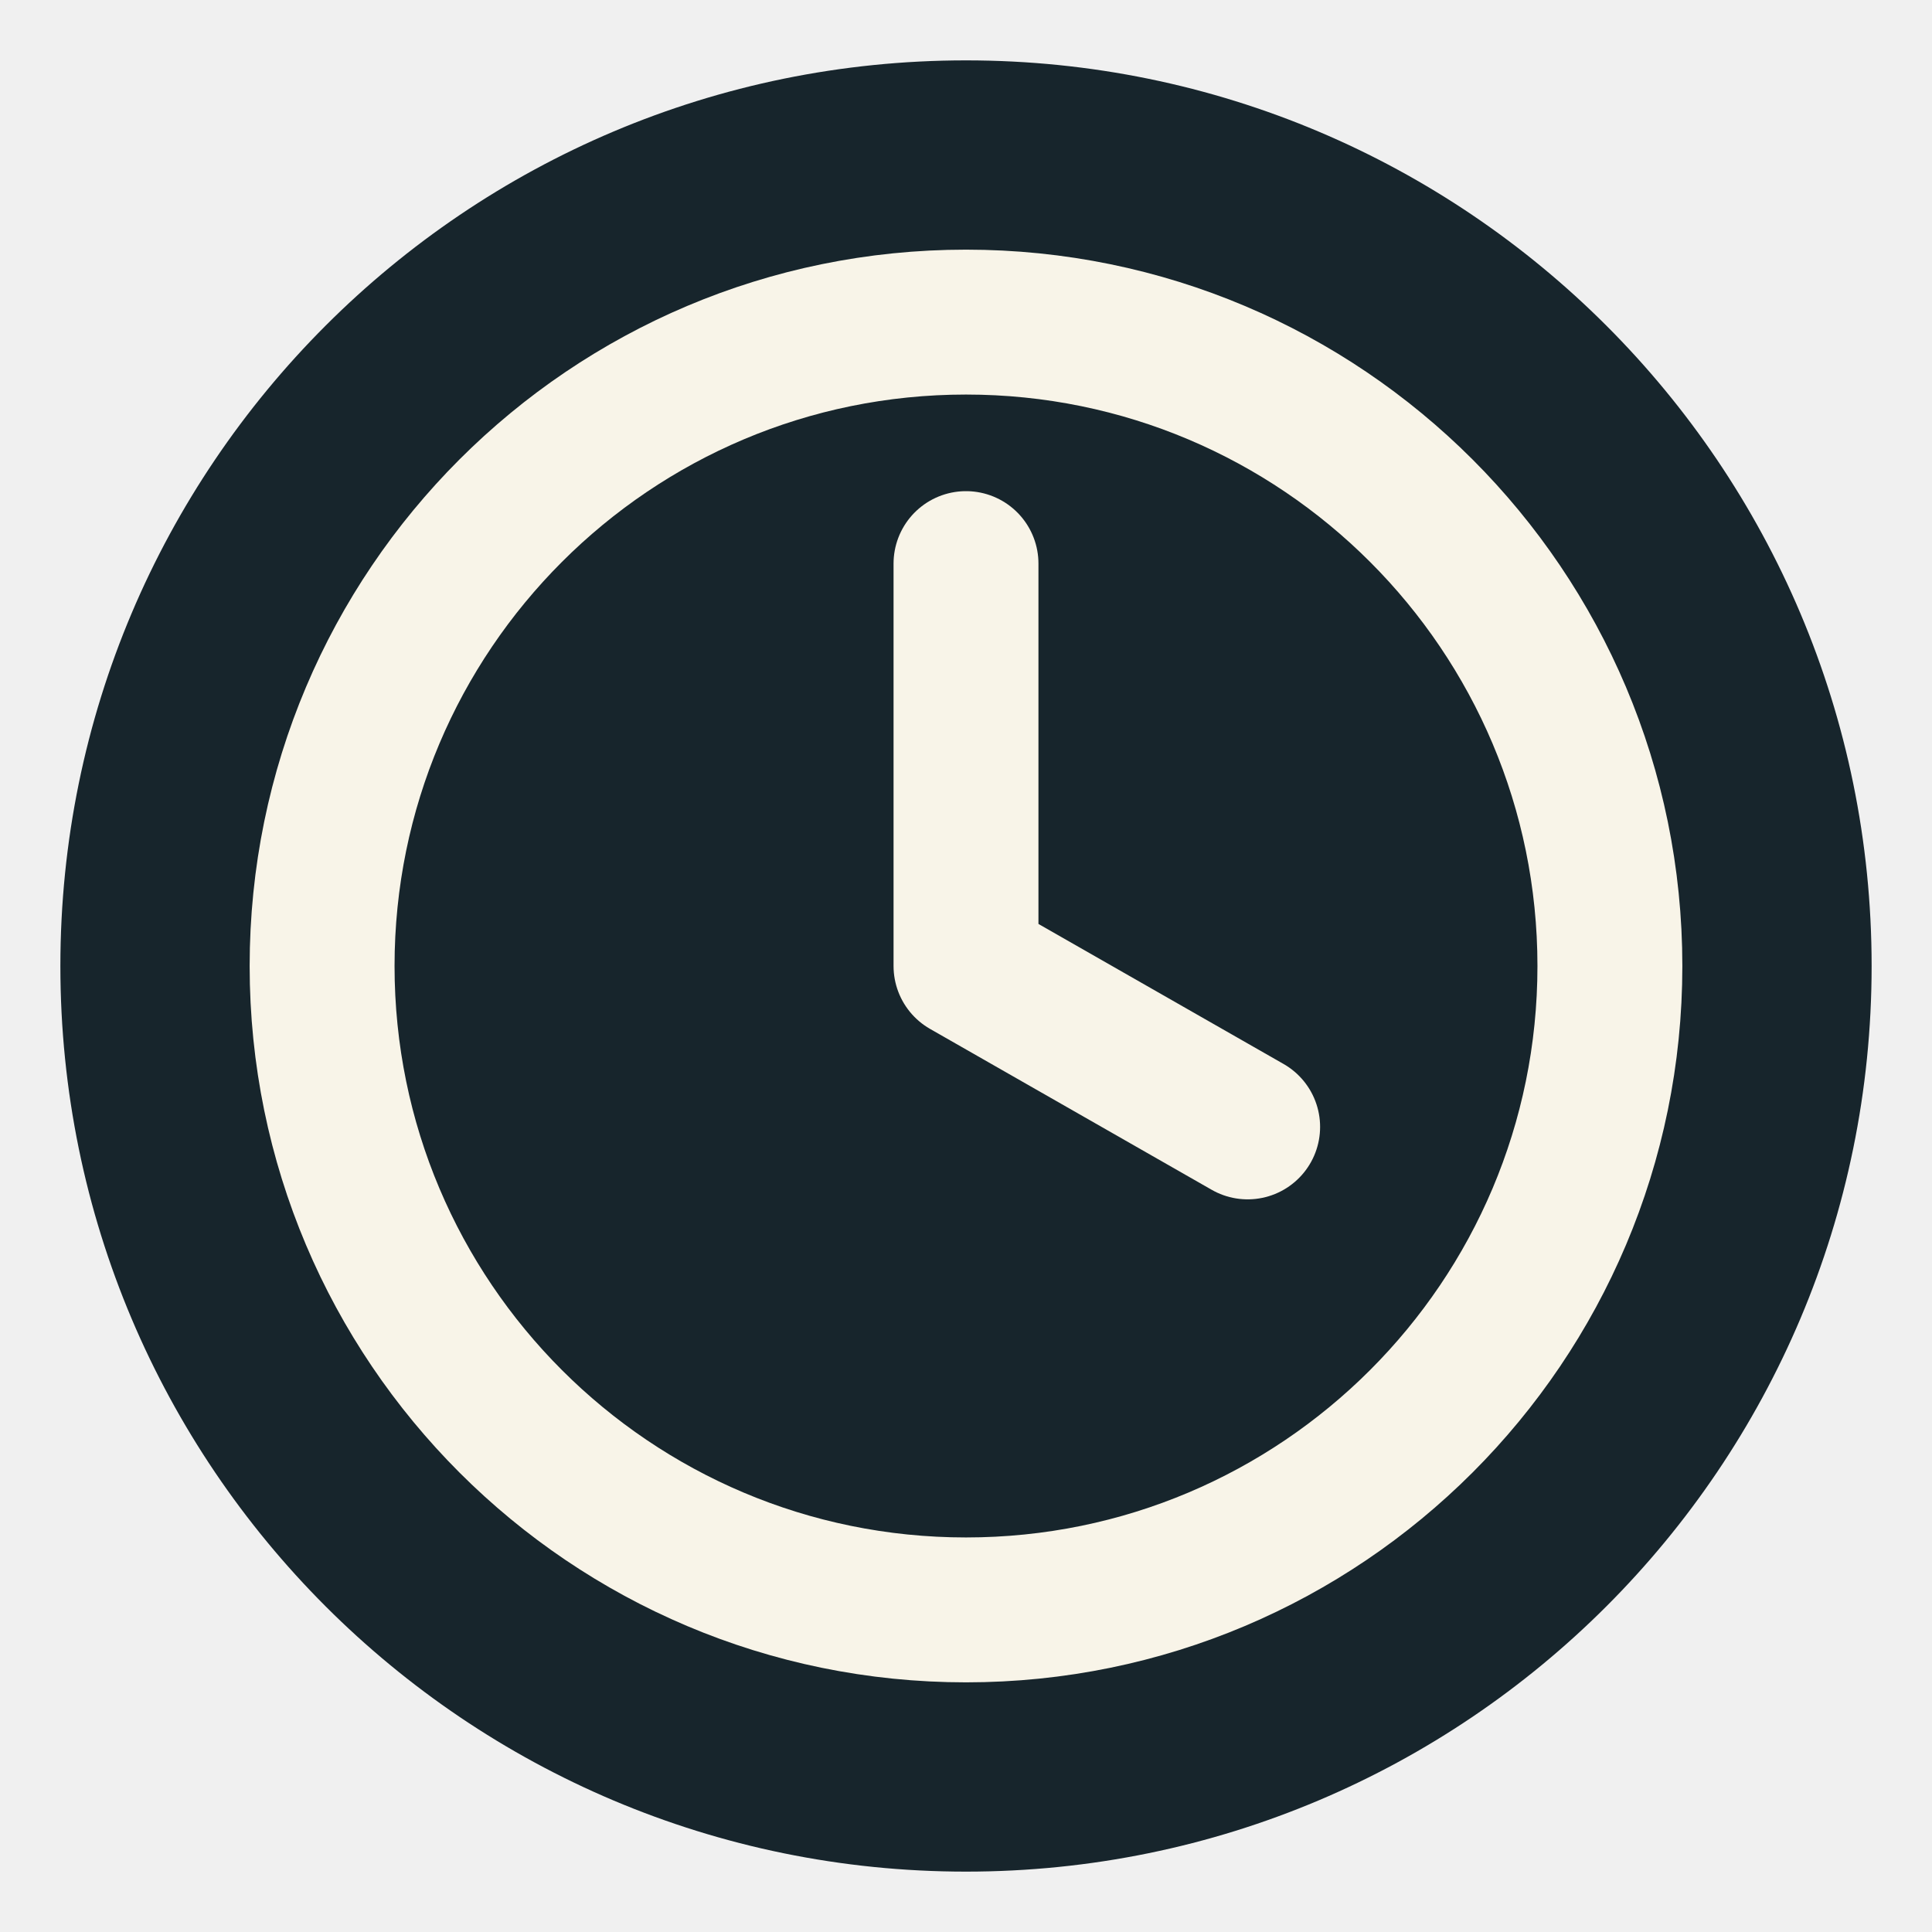
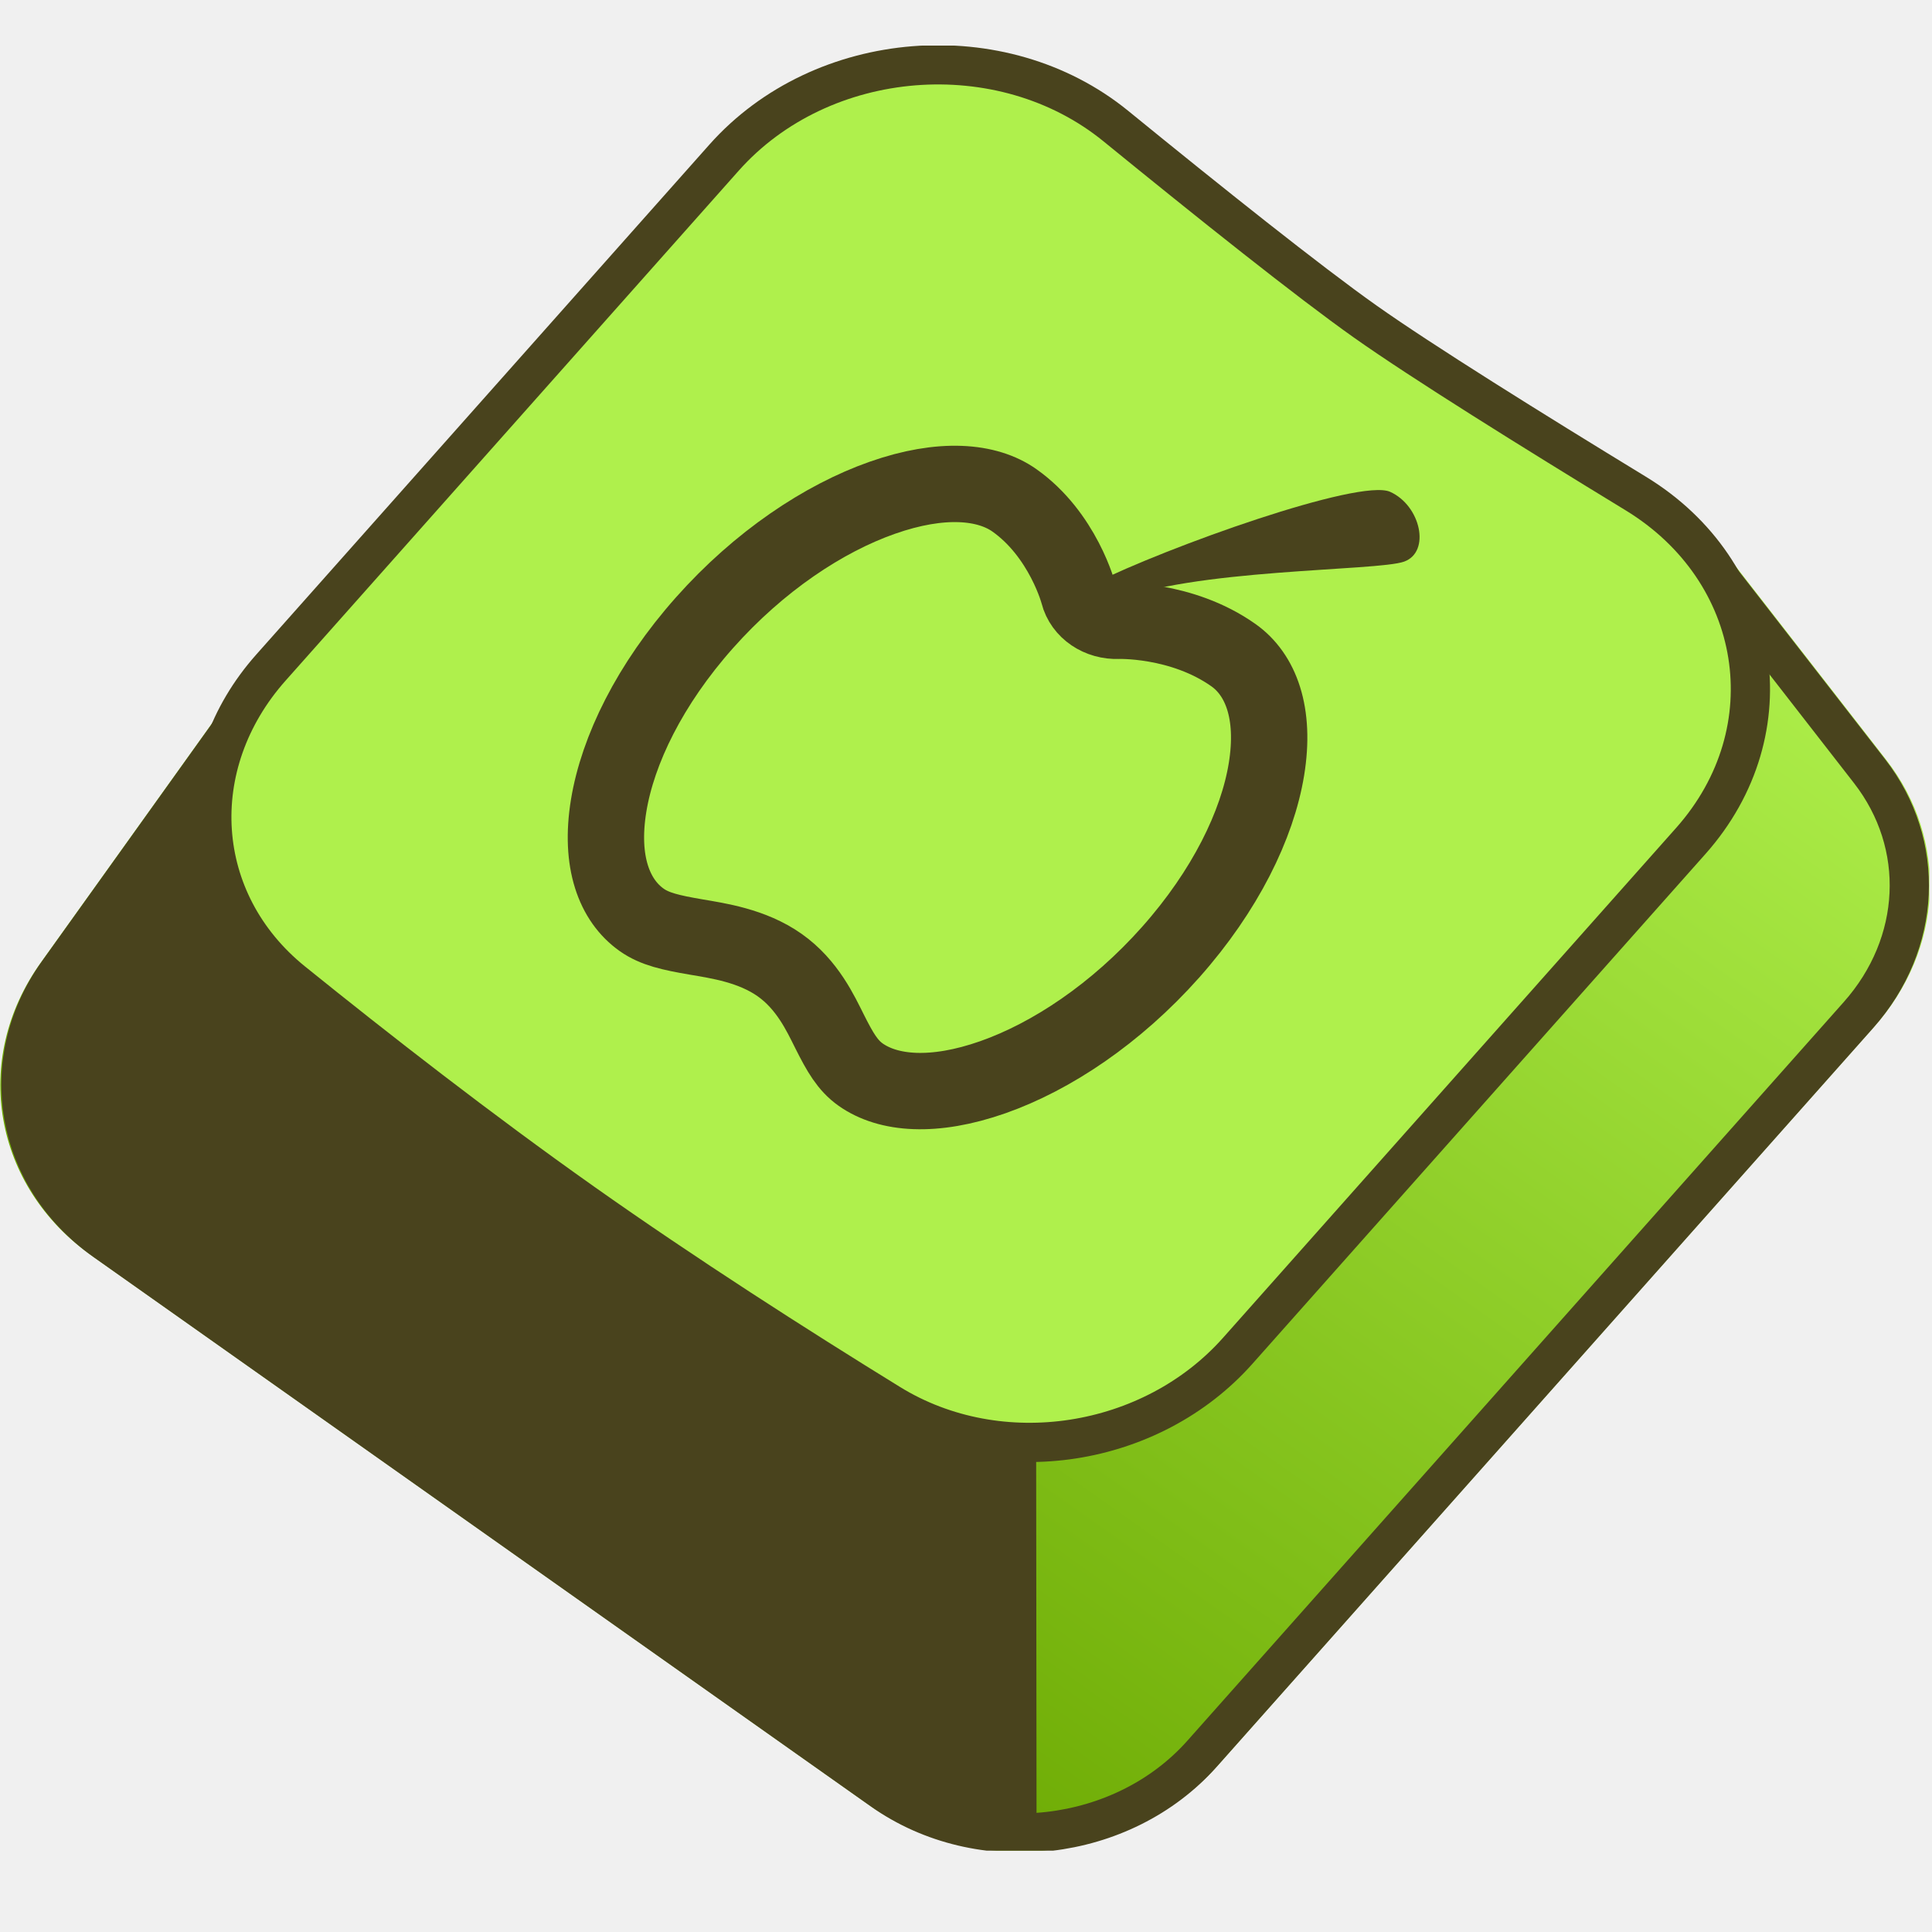
- <svg xmlns="http://www.w3.org/2000/svg" viewBox="0 0 64 64" role="img" aria-label="Clock Literacy">
-   <circle cx="32" cy="32" r="30" fill="#17252c" />
-   <g fill="none" stroke="#f8f4e8" stroke-width="4.8" stroke-linecap="round" stroke-linejoin="round">
-     <circle cx="32" cy="32" r="21.33" />
-     <path d="M32 18.67 V32 L41.33 37.33" />
+ <svg xmlns="http://www.w3.org/2000/svg" width="324" height="324" viewBox="0 0 324 324" fill="none">
+   <g clip-path="url(#clip0_304_336)">
+     <path d="M119.652 36.781C132.889 23.807 154.129 20.527 170.869 28.871L275.139 80.843C280.474 83.502 285.052 87.21 288.54 91.695L316.381 127.496C326.795 140.888 325.965 159.056 314.341 172.138L204.265 296.015C189.78 312.315 163.602 315.327 145.794 302.741L15.392 210.582C-1.11 198.919 -4.815 177.736 6.806 161.493L38.602 117.052C39.926 115.201 41.425 113.454 43.081 111.83L119.652 36.781Z" fill="url(#paint0_linear_304_336)" />
+     <path d="M173.754 231.072L66.72 155.428L57.12 100.592L8.262 165.214L3.107 185.156L13.058 204.575L158.9 306.71L173.832 307.736L173.754 231.072Z" fill="#49431D" />
+     <path d="M273.399 83.568C278.289 86.006 282.486 89.404 285.683 93.516L313.524 129.318C323.07 141.593 322.309 158.248 311.653 170.239L201.578 294.115C188.3 309.058 164.304 311.818 147.98 300.282L17.578 208.122C2.451 197.431 -0.945 178.013 9.707 163.124L41.503 118.683C42.716 116.987 44.09 115.385 45.609 113.897L122.18 38.847C134.314 26.955 153.784 23.948 169.129 31.596L273.399 83.568Z" stroke="#49431D" stroke-width="6.581" />
+     <path d="M274.324 82.768C295.65 95.774 299.976 122.54 283.549 141.026L207.564 226.538C193.137 242.774 167.722 246.808 149.216 235.404C133.573 225.765 114.901 213.818 97.698 201.66C80.495 189.501 63.186 176.02 49.089 164.641C32.411 151.179 31.008 128.192 45.434 111.956L121.42 26.443C137.847 7.957 168.054 5.597 187.124 21.141C202.746 33.874 219.472 47.225 228.965 53.935C238.458 60.644 256.855 72.115 274.324 82.768Z" fill="#AFF04C" stroke="#49431D" stroke-width="6.581" />
+     <path d="M180.862 99.546C181.567 102.336 184.379 104.244 187.585 104.108L187.607 104.108C187.651 104.107 187.74 104.105 187.87 104.104C188.13 104.104 188.551 104.107 189.107 104.133C190.222 104.184 191.851 104.319 193.776 104.657C197.661 105.339 202.511 106.804 206.844 109.867C211.43 113.108 213.931 119.58 212.384 129.026C210.861 138.324 205.491 149.367 196.317 159.691C187.143 170.015 176.315 177.2 166.514 180.647C156.555 184.149 148.918 183.457 144.332 180.216C142.154 178.676 140.89 176.495 139.136 173C137.604 169.947 135.414 165.142 130.76 161.852C126.106 158.563 120.36 157.76 116.677 157.127C112.461 156.403 109.791 155.804 107.612 154.265C103.026 151.023 100.525 144.551 102.073 135.104C103.596 125.807 108.966 114.764 118.14 104.44C127.314 94.116 138.142 86.93 147.943 83.483C157.901 79.981 165.538 80.674 170.124 83.915C174.11 86.732 176.834 90.59 178.586 93.955C179.446 95.608 180.033 97.064 180.397 98.087C180.578 98.596 180.702 98.992 180.777 99.244C180.814 99.369 180.839 99.459 180.853 99.508L180.863 99.547L180.862 99.546Z" stroke="#49431D" stroke-width="12.805" stroke-linejoin="round" />
+     <path d="M235.476 94.183C239.963 92.559 238.258 84.785 233.128 82.481C227.997 80.177 195.585 91.795 183.521 97.835C182.133 100.034 180.806 103.737 186.604 100.956C199.538 95.33 230.989 95.807 235.476 94.183Z" fill="#49431D" />
  </g>
+   <defs>
+     <linearGradient id="paint0_linear_304_336" x1="250.102" y1="61.461" x2="101.636" y2="271.534" gradientUnits="userSpaceOnUse">
+       <stop stop-color="#AFF04C" />
+       <stop offset="1" stop-color="#6DAA03" />
+     </linearGradient>
+     <clipPath id="clip0_304_336">
+       <rect width="323.551" height="302.712" fill="white" transform="translate(0 7.64404)" />
+     </clipPath>
+   </defs>
</svg>
